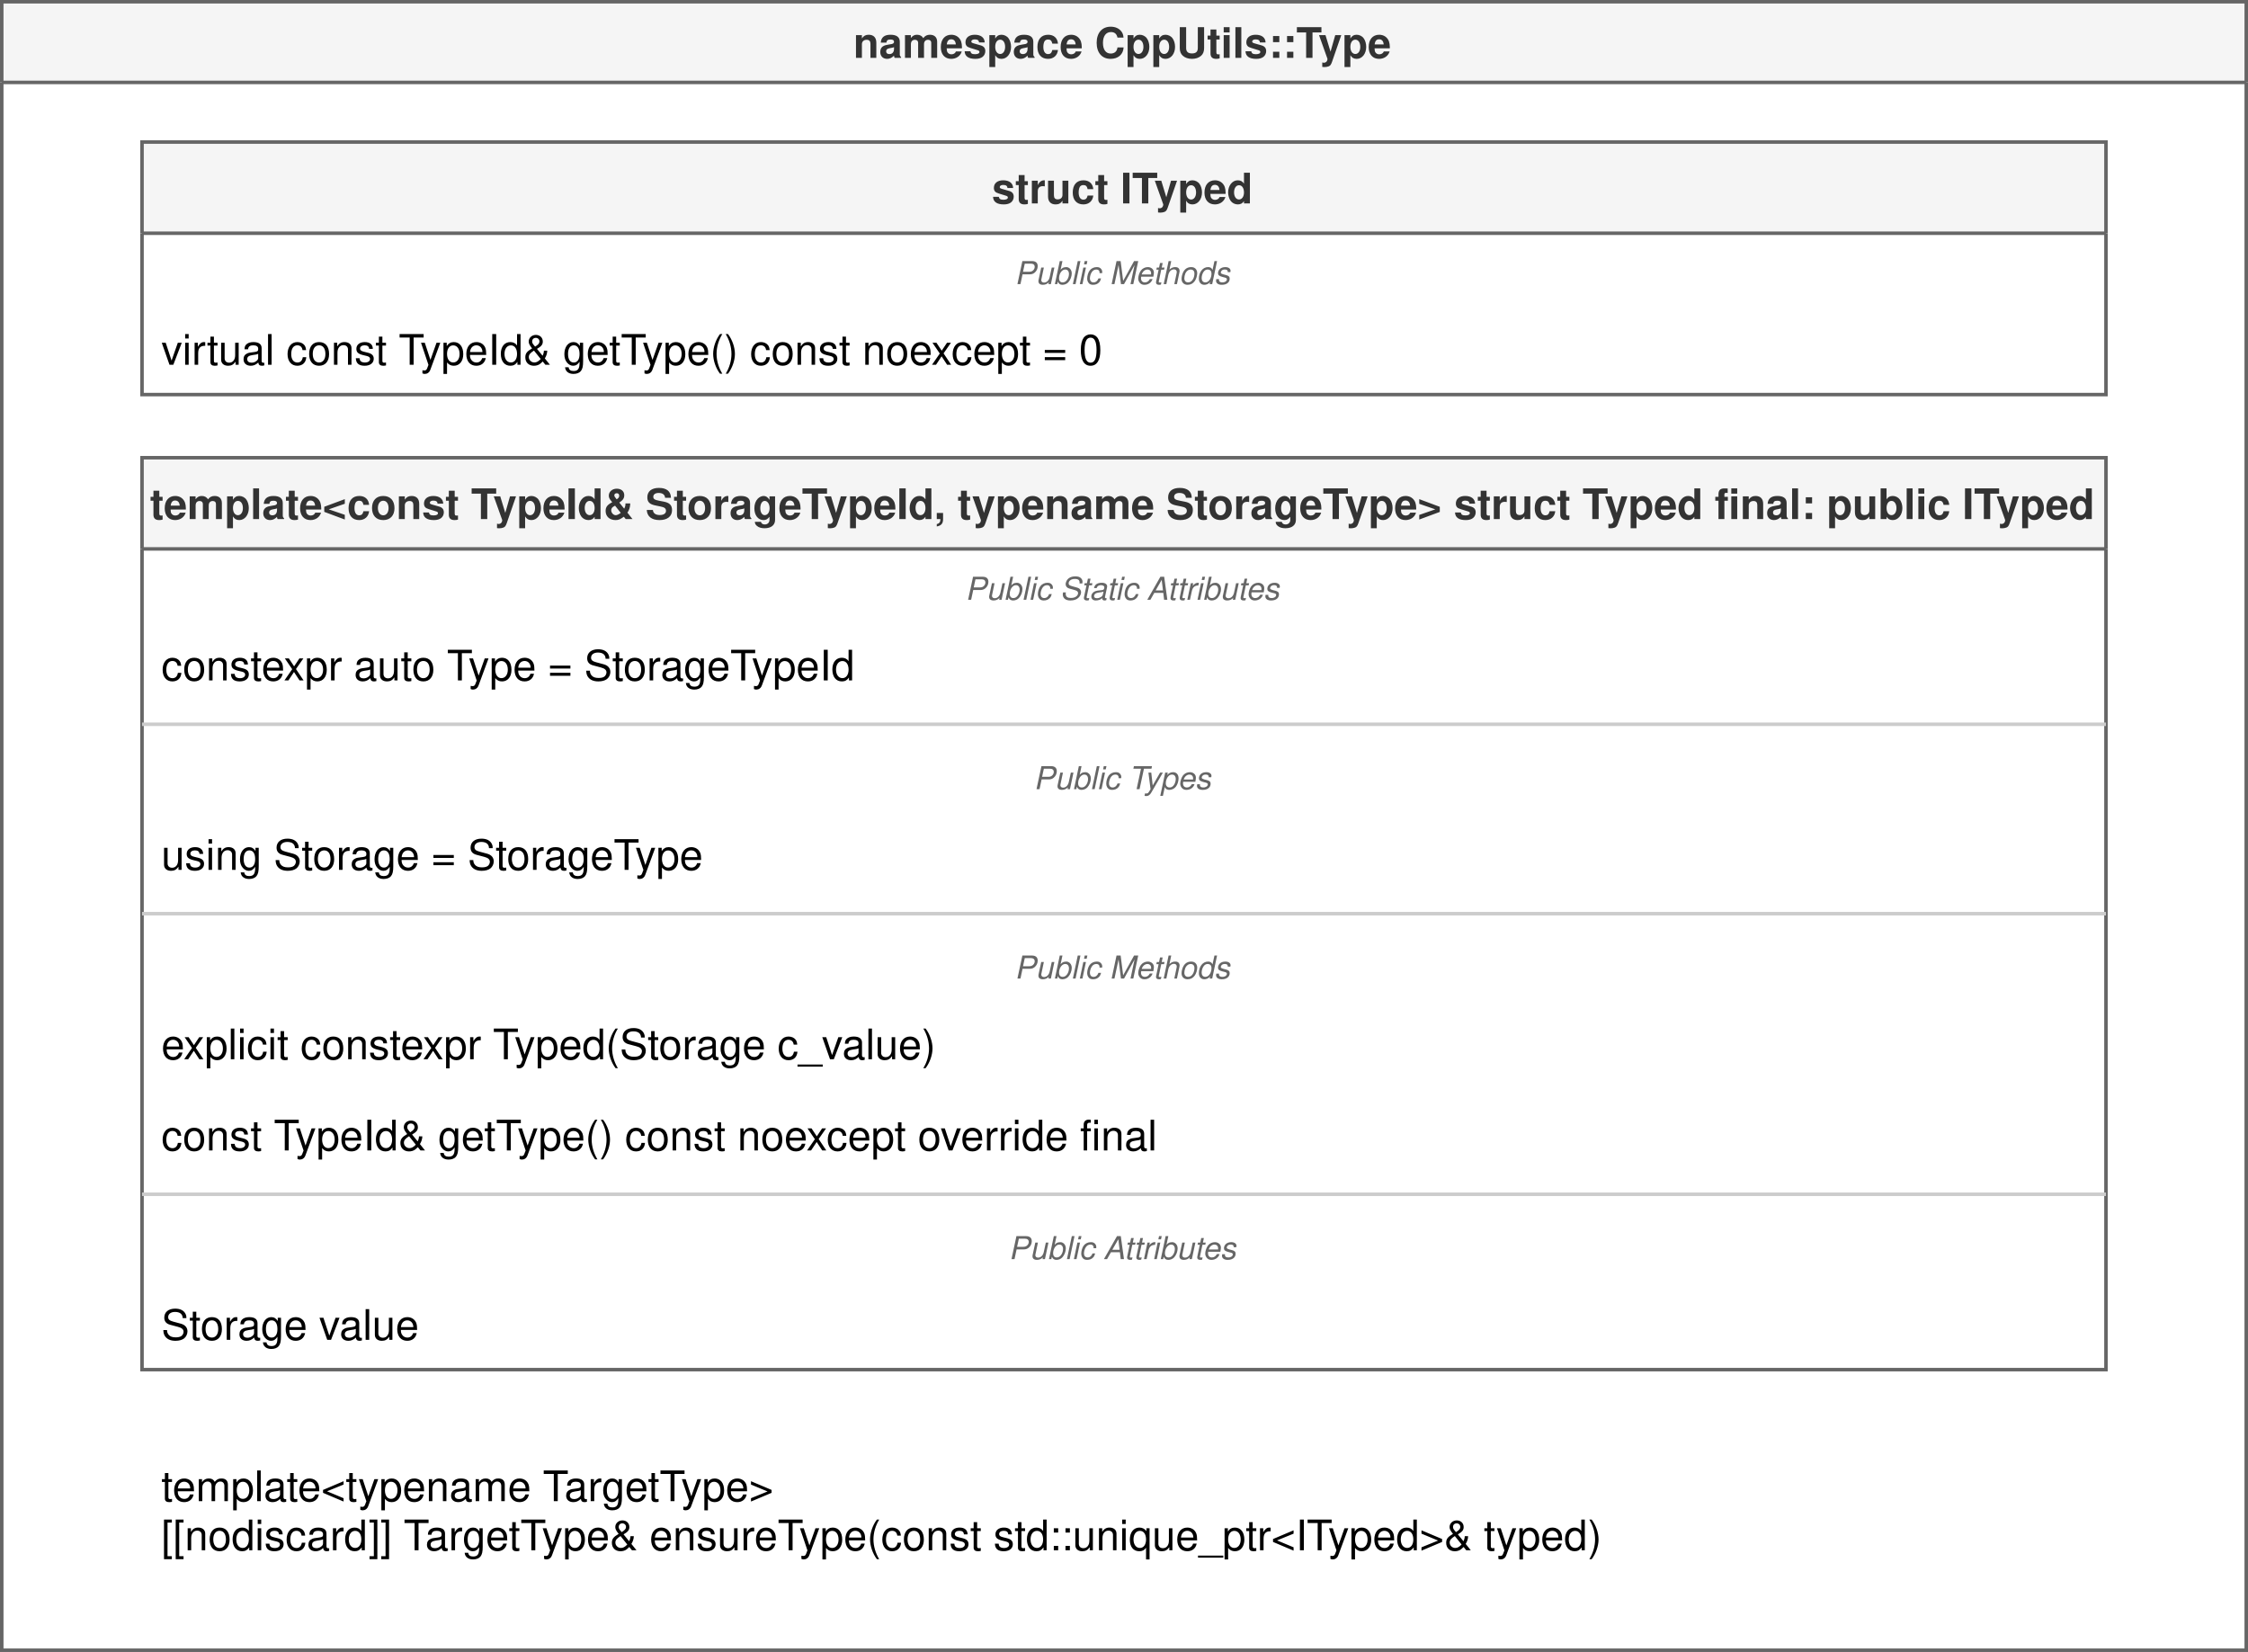
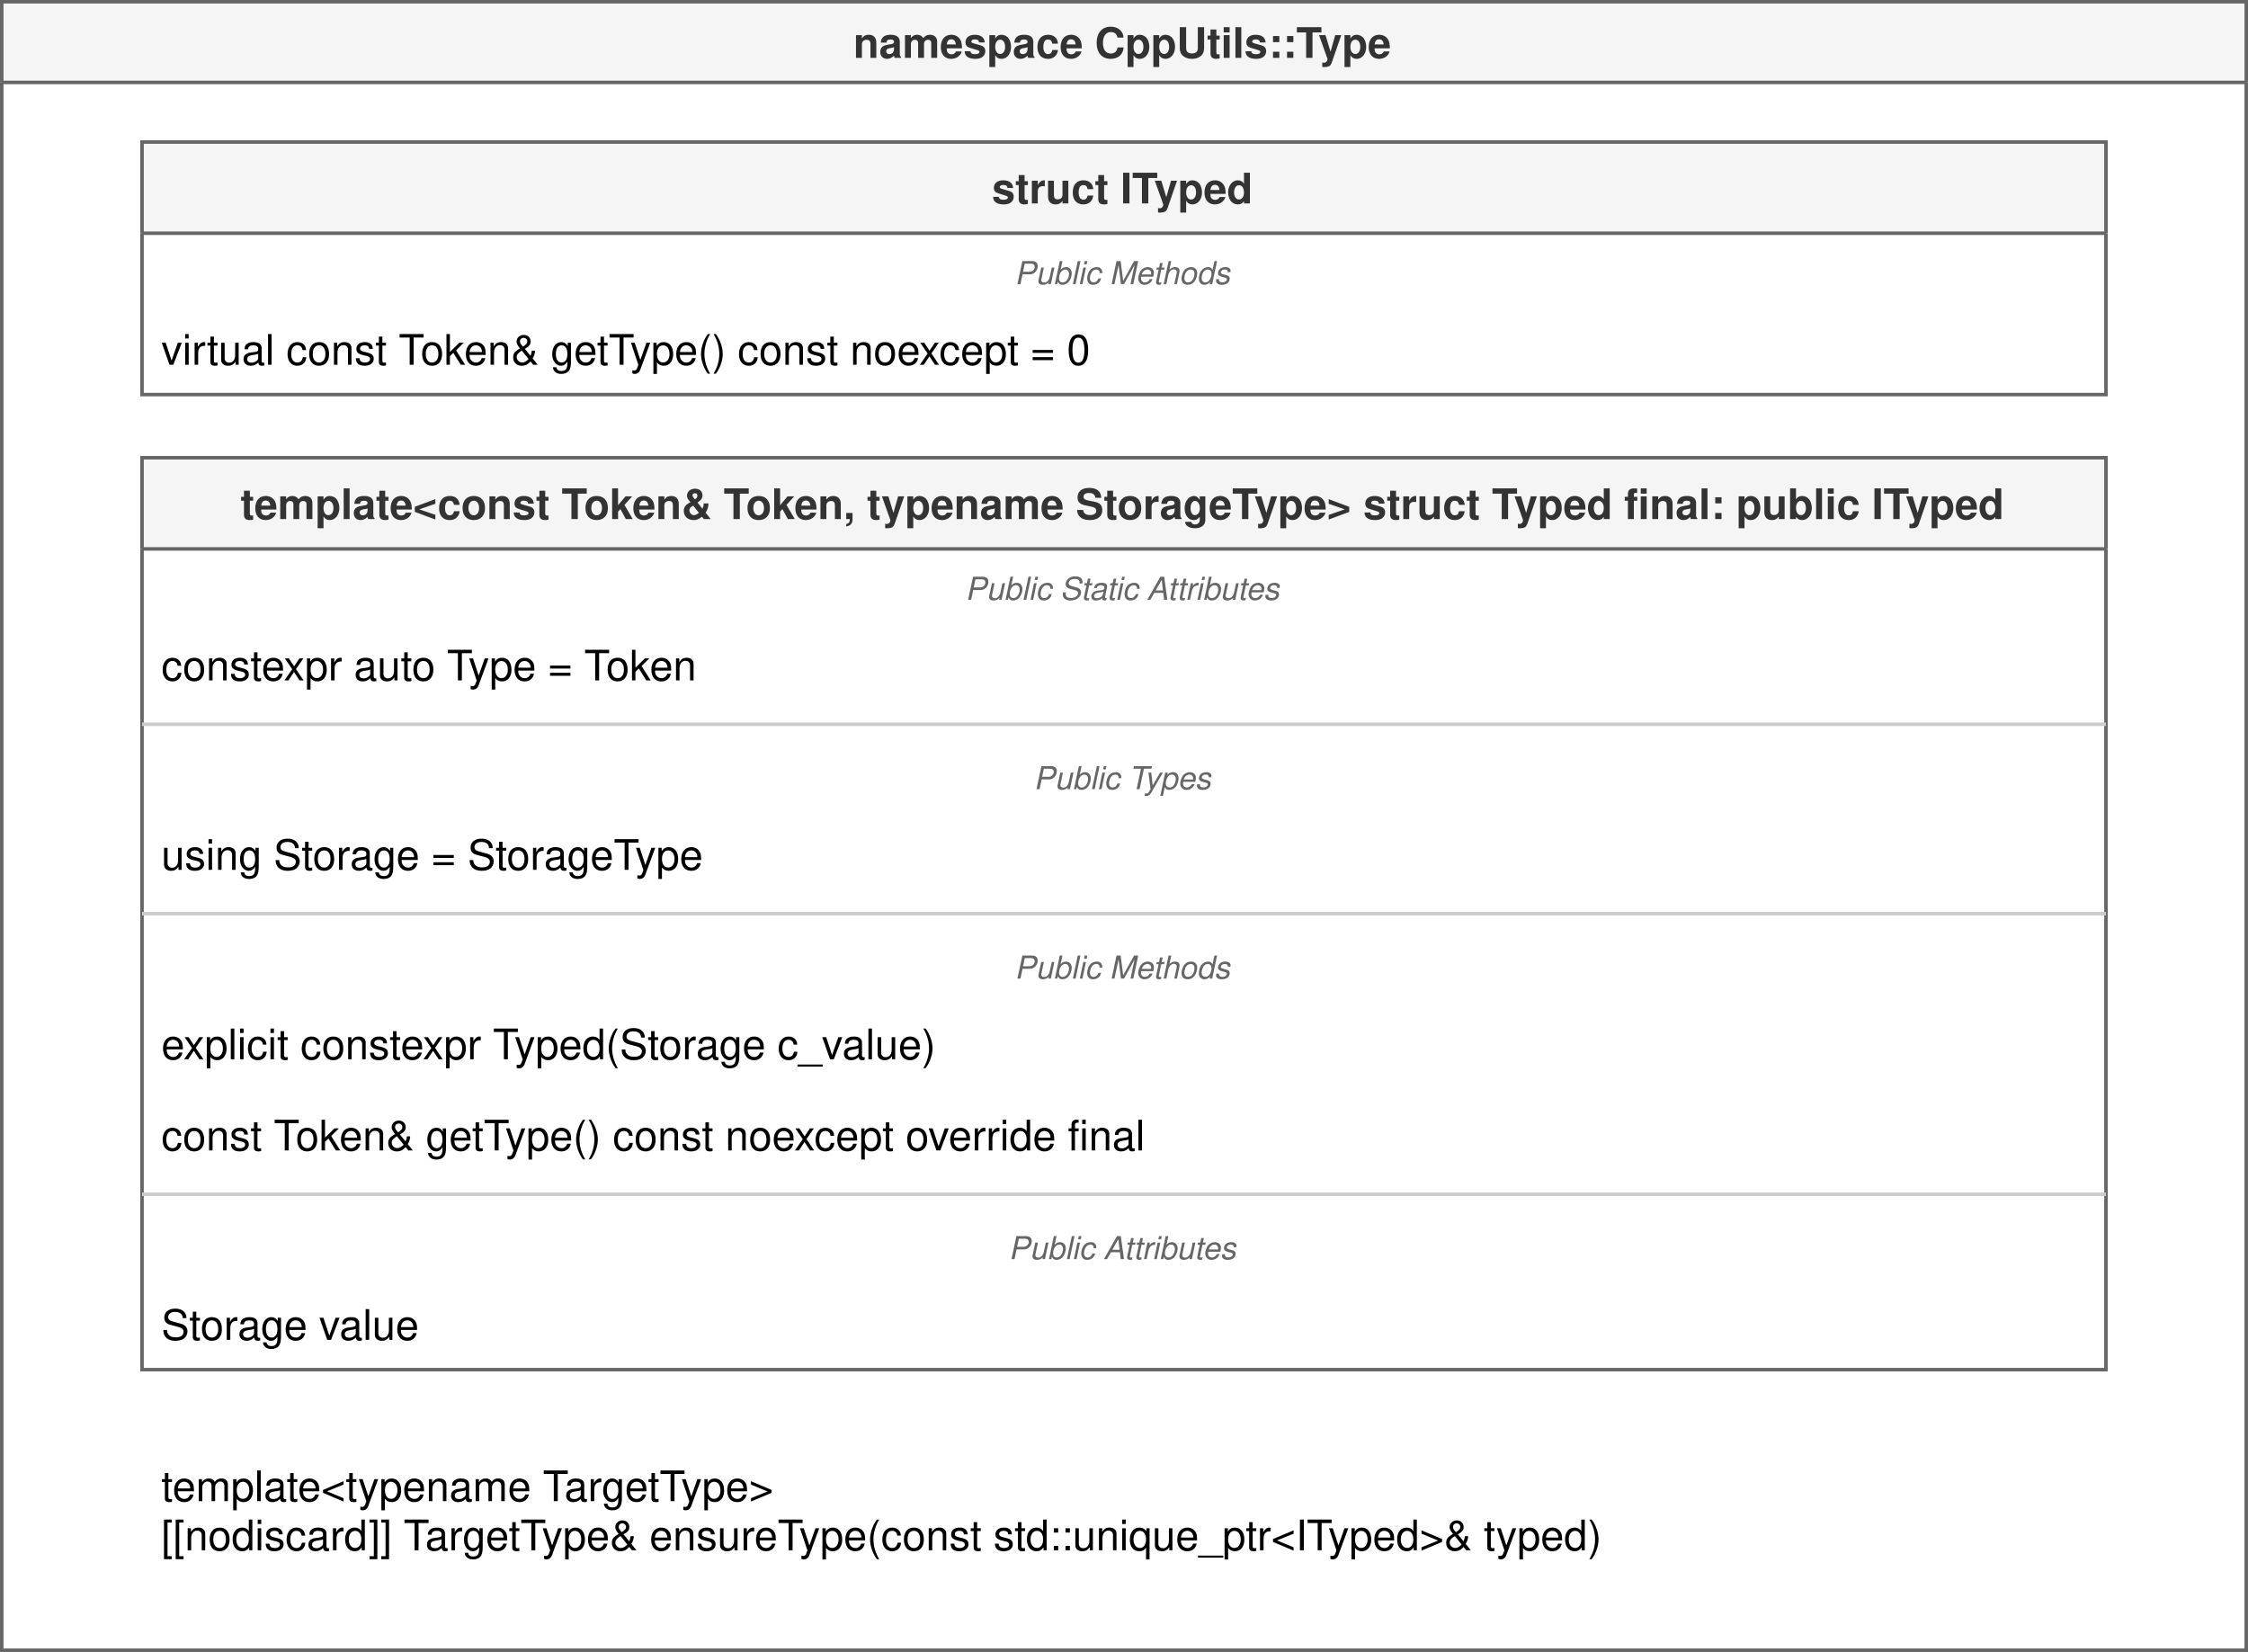
- <svg xmlns="http://www.w3.org/2000/svg" host="65bd71144e" version="1.1" width="641px" height="471px" viewBox="-0.5 -0.5 641 471" content="&lt;mxfile host=&quot;09f139dc-b794-459d-9ccd-5f38beb9b5fb&quot; modified=&quot;2020-12-30T11:41:34.961Z&quot; agent=&quot;5.0 (Windows NT 10.0; Win64; x64) AppleWebKit/537.36 (KHTML, like Gecko) Code/1.52.1 Chrome/83.0.41.122 Electron/9.3.5 Safari/537.36&quot; etag=&quot;dcYBYvsISmOv3th1dcV2&quot; version=&quot;13.10.0&quot; type=&quot;embed&quot;&gt;&lt;diagram id=&quot;WdbN4sIHK6oubeP7y9FS&quot; name=&quot;Page-1&quot;&gt;7VrbbuM2EP0aA9mHFrpYivMYey9dIAGCJkUfF7REy8RSpEpRsb1f3yFF6mLajRpr0xSQYiDkcEiRM4dnRpRm4SrffxGo2N7zFNNZ4KX7WfhxFgR+4PvwT0kOtSRcRLUgEyQ1Sq3gkfzARugZaUVSXPYUJedUkqIvTDhjOJE9GRKC7/pqG077dy1Qhh3BY4KoK/2TpHJrZ+d5bcNvmGRbedyyRsn3TPCKmRsyznDdkiM7jlEttyjlu44o/DQLV4JzWZfy/QpTZVdrsrrf5zOtzZwFZnJIh0Xd4RnRyiyboRyXBUpgxt6qKP6QhIIhb+H3dCjMMkp5sFYqdySnCNYXLm3xM6F0xSkXWiPc6AvaKVpjumxsY1W0dcLl5qhXpP7UqFLw77jTEutL9eBMduT1BXLXBsYsz1hIvO+IjE2+YJ5jKQ6gYlrnxj2HfnXX4iC2sm0HAvNrI0QGe1kzcusDKBg3nHbJjeMSMEEFAA+8r8oF6T/5QNnk0bT4UEeUZAzKCdgCg6GWygYEQH5rGiQvQJpsCU3v0IFXaiWlBCfZ2nLLBfkBwyJqxoRmIc1+DeKexqPqCWIPpAKXoPNg3eAfie7Rvqd4h0ppBAmnFBUlWTfLyJHICFtyKXlulF5CW7OzlHJGUVkedbwjzA6v8YjT5vY5SUz5v8PsYnzMRvEJzF4Hl0M2mjuYfajWFKwYePdYbnlaOqCFVUnHVCfsakQDgayYi7DsDm/U8uat5HezYiXi0HdDNTi2JE0x0xCQSKIaccrxBSdMapNES/iB4Vber9EsgqmvoO63dfgpdQF+ZbAaRLQHMcB5hxWke3sysPV6+9y4kGigYiZuOrkAuRkMEIMI2KuDEBGMQGJ+4CDimQhZIVpH7FLRmWKzr0BnMcoLvUQvw1IJrz50tBjH+wQXqqgHslH2cixRjZL/GZI6UPH0NQ445kPBEV8OjtANcRLnBUUS8ouYSs3B5yDyKLmAzMs2rFRaCGWVtvRboVMm6z5NADXx09sQpsLZrbKaJaopuE7BdWhw9cOB0TWIRyDTKD4fXgEUUhdupRRkXUk8hdrRQ234rmOtHbcDD02feF8INXQluaG+JoQekegUTk+EU8fZpzDxLuJp5MZTx6eU1M/o2qf2PMN/lUNzcA3FrQeflIM//uI7Xg5dL4cnPKrDwAMviSRcjS9q3SNPv+RMJyys9DWSO+1T0kvuXIzgTfdMpmF7tWEnfh+F3y/Dw2Jo/B+B3+ehA4iqVMtpePwUr0+sfpLVLwvrvjc47xuBCK4nWn+R1i/059A8bQxej87z+nRI9m4ydz+cvyG1u6k7ZO2ACSLtCZjJ4vXhxFXL98k33efDRPM/g+ajoRgYgebnvoOBVx+QKh8IkuLmiGtCx09Ax+DkbwR0xO5B+pQEjPtsF3hvlwTE7mZvkoDpBO89PeEF/lvmAe4ub0N9LZyYfHwmDwbnemMwufsYf/zWq/Mi6wkJE+vb91gwidDXa9dWZTwlZYJEaux41KnJGTArK6HPBK5sylDKtP6mp2Lkrwp/K6Swc7CvwZqbNuOo2aVTwvmq0+LFaRye+XTDH5hgzP899UC1/bpMt3U+3ws//Q0=&lt;/diagram&gt;&lt;/mxfile&gt;">
+ <svg xmlns="http://www.w3.org/2000/svg" host="65bd71144e" version="1.1" width="641px" height="471px" viewBox="-0.5 -0.5 641 471" content="&lt;mxfile host=&quot;1ef159bc-a32a-4fcc-91bd-db5164e93d5d&quot; modified=&quot;2021-01-01T16:06:58.519Z&quot; agent=&quot;5.0 (Windows NT 10.0; Win64; x64) AppleWebKit/537.36 (KHTML, like Gecko) Code/1.52.1 Chrome/83.0.41.122 Electron/9.3.5 Safari/537.36&quot; etag=&quot;0hHI-d006bD6Gd97S6s0&quot; version=&quot;13.10.0&quot; type=&quot;embed&quot;&gt;&lt;diagram id=&quot;WdbN4sIHK6oubeP7y9FS&quot; name=&quot;Page-1&quot;&gt;7VrbbuM2EP0aA9mHFrpYSvIYey8tkABBnaKPC0aiZWIpUqVGsb1f3yFFSraZNNqNkqaAFAMhh0OKnDk8M6I0i5fl7osi1eZG5pTPoiDfzeKPsygKw8sE/2nJ3klCKykUy62sF6zYd2qFgZU2LKf1kSJIyYFVx8JMCkEzOJIRpeT2WG0t+fFdK1JQT7DKCPelf7EcNm52QdA3/EZZsYHTlnuSfSuUbIS9oZCCti0lceNY1XpDcrk9EMWfZvFSSQltqdwtKdeGdSZr+31+orWbs6IChnS4aDs8EN7YZQtS0roiGc44WFbVn8A4GvIKf3f7yi6jhr2zUr1lJSe4vnjhip8Z50vJpTIa8dpc2M7JPeWLzjZOxVgnXqxPeiX6T48KSn6jBy2puXQPKeBA3l4o921gzfJAFdDdgcja5AuVJQW1RxXbOrfu2R9Xtz0OUifbHEBgfm6FxGKv6EbufYAF64bHXXLpuQRN0CDAo+B37YL833ygbbKyLSHWCWeFwHKGtqBoqIW2AUOQX9kGkBVKsw3j+TXZy0avpAZ0kqstNlKx7zgs4XZMbFZg92uUHmmsdE8UByhVtEadW+eG8ER0Q3ZHitekBivIJOekqtl9t4ySqIKJhQSQpVV6Dm3dztLKBSd1fdLxmgk3vMEjzbvblyyz5f8OsxfjYzZJH8HsefRyyCZzD7O3zT1HK0bBDYWNzGsPtLgq8Ez1iF2taCCQNXMxUVzTtV7evJf8YVesRRL7rrkBx4blORUGAkCAtIjTjq8kE2BMkizwh4ZbBr8mswSnvsR62Nfxp9UV+lXgaggzHqQI5y3VkD7ak5Grt9vn0odEBxU7cdvJB8jlYIBYROBeHYSIaAQSCyMPEQ9MQUN4G7FrTWd36Hkxi1JSVmaFQUFBM9zZhwMlIekuo5UumnFckH05lLgByf8MSAdICcw1DjbmQ7GRvhwbsR/hgJYVJ4DpRcrBUPATCLGCpU4GESk6WcHiCqTCbKxNUNICWt0ubNqoGayZ0EHsShvL0dMUUqeQOjSkhvHAmBqlI1Bokj4dVBEUYApXAIrdN0CnADt6gI3fdYR14x7Aw7Am3VVKD92AtNTXRU5LnlP0fCZ6/rjj3zJ8Jn749HzKWftEbnzqTi/Cn3Joia7htPfgnXbwx19Cz8ux7+X4EY8a+r+VNQMm9fiq1T3x9HPO9MLB0lwjudM9Ez3nzosRvOmfwHQsrzfvxOvvgNcvhsb9EXh9HnuAaGq9nC7N7fj8KO2dWH10Vg+DwfneCERwPtH6K9N6ODQ/G4PXk6d5fToSezfMHsbzN6R2P2XHbB0xwcAdeNns3RxKnPV8n301fT5MNP8aNJ8MxcAIND8PPQz87HGodoFiOe1OtiZwvAI4Bud+I4Aj9U/Npxxg3BwgCt4uB0j9vd7lANPB3XtKA6LwLdMAf5f3kb4VTkw+PpNHg1O9MZjcf4o/fcd18P7qjigb6/vXVziJODRrN1YVMmd1RlRu7XjSqcsZqKgbZY4EzlzKUEPefsDTCPZ3Q79WoNwc3Nuv7qbdOHp2+ZRvPg/EF3+nEQ5MMOY/Tj1Y7T8lM20HH+vFn/4B&lt;/diagram&gt;&lt;/mxfile&gt;">
  <defs>
    <clipPath id="mx-clip-44-71-552-20-0">
      <rect x="44" y="71" width="552" height="20" />
    </clipPath>
    <clipPath id="mx-clip-44-91-552-26-0">
      <rect x="44" y="91" width="552" height="26" />
    </clipPath>
    <clipPath id="mx-clip-44-161-552-20-0">
      <rect x="44" y="161" width="552" height="20" />
    </clipPath>
    <clipPath id="mx-clip-44-181-552-26-0">
      <rect x="44" y="181" width="552" height="26" />
    </clipPath>
    <clipPath id="mx-clip-44-215-552-20-0">
      <rect x="44" y="215" width="552" height="20" />
    </clipPath>
    <clipPath id="mx-clip-44-235-552-26-0">
      <rect x="44" y="235" width="552" height="26" />
    </clipPath>
    <clipPath id="mx-clip-44-269-552-20-0">
      <rect x="44" y="269" width="552" height="20" />
    </clipPath>
    <clipPath id="mx-clip-44-289-552-26-0">
      <rect x="44" y="289" width="552" height="26" />
    </clipPath>
    <clipPath id="mx-clip-44-315-552-26-0">
      <rect x="44" y="315" width="552" height="26" />
    </clipPath>
    <clipPath id="mx-clip-44-349-552-20-0">
      <rect x="44" y="349" width="552" height="20" />
    </clipPath>
    <clipPath id="mx-clip-44-369-552-26-0">
      <rect x="44" y="369" width="552" height="26" />
    </clipPath>
    <clipPath id="mx-clip-44-415-552-40-0">
      <rect x="44" y="415" width="552" height="40" />
    </clipPath>
  </defs>
  <g>
    <path d="M 0 23 L 0 0 L 640 0 L 640 23" fill="#f5f5f5" stroke="#666666" stroke-miterlimit="10" pointer-events="all" />
    <path d="M 0 23 L 0 470 L 640 470 L 640 23" fill="#ffffff" stroke="#666666" stroke-miterlimit="10" pointer-events="all" />
    <path d="M 0 23 L 640 23" fill="none" stroke="#666666" stroke-miterlimit="10" pointer-events="all" />
    <g fill="#333333" font-family="Helvetica" font-weight="bold" text-anchor="middle" font-size="12px">
      <text x="319.5" y="16">
                namespace CppUtils::Type
            </text>
    </g>
    <path d="M 40 66 L 40 40 L 600 40 L 600 66" fill="#f5f5f5" stroke="#666666" stroke-miterlimit="10" pointer-events="all" />
    <path d="M 40 66 L 40 112 L 600 112 L 600 66" fill="#ffffff" stroke="#666666" stroke-miterlimit="10" pointer-events="all" />
    <path d="M 40 66 L 600 66" fill="none" stroke="#666666" stroke-miterlimit="10" pointer-events="all" />
    <g fill="#333333" font-family="Helvetica" font-weight="bold" text-anchor="middle" font-size="12px">
      <text x="319.5" y="57.5">
                struct ITyped
            </text>
    </g>
    <rect x="40" y="66" width="560" height="20" fill="none" stroke="none" pointer-events="all" />
    <g fill="#666666" font-family="Helvetica" font-style="italic" clip-path="url(#mx-clip-44-71-552-20-0)" text-anchor="middle" font-size="9px">
      <text x="319.5" y="80.5">
                Public Methods
            </text>
    </g>
    <rect x="40" y="86" width="560" height="26" fill="none" stroke="none" pointer-events="all" />
    <g fill="#000000" font-family="Helvetica" clip-path="url(#mx-clip-44-91-552-26-0)" font-size="12px">
      <text x="45.5" y="103.5">
-                 virtual const TypeId&amp; getType() const noexcept = 0
+                 virtual const Token&amp; getType() const noexcept = 0
            </text>
    </g>
    <path d="M 40 156 L 40 130 L 600 130 L 600 156" fill="#f5f5f5" stroke="#666666" stroke-miterlimit="10" pointer-events="all" />
    <path d="M 40 156 L 40 390 L 600 390 L 600 156" fill="#ffffff" stroke="#666666" stroke-miterlimit="10" pointer-events="all" />
    <path d="M 40 156 L 600 156" fill="none" stroke="#666666" stroke-miterlimit="10" pointer-events="all" />
    <g fill="#333333" font-family="Helvetica" font-weight="bold" text-anchor="middle" font-size="12px">
      <text x="319.5" y="147.5">
-                 template&lt;const TypeId&amp; StorageTypeId, typename StorageType&gt; struct Typed final: public ITyped
+                 template&lt;const Token&amp; Token, typename StorageType&gt; struct Typed final: public ITyped
            </text>
    </g>
    <rect x="40" y="156" width="560" height="20" fill="none" stroke="none" pointer-events="all" />
    <g fill="#666666" font-family="Helvetica" font-style="italic" clip-path="url(#mx-clip-44-161-552-20-0)" text-anchor="middle" font-size="9px">
      <text x="319.5" y="170.5">
                Public Static Attributes
            </text>
    </g>
    <rect x="40" y="176" width="560" height="26" fill="none" stroke="none" pointer-events="all" />
    <g fill="#000000" font-family="Helvetica" clip-path="url(#mx-clip-44-181-552-26-0)" font-size="12px">
      <text x="45.5" y="193.5">
-                 constexpr auto Type = StorageTypeId
+                 constexpr auto Type = Token
            </text>
    </g>
    <path d="M 40 206 L 600 206" fill="none" stroke="#cccccc" stroke-miterlimit="10" pointer-events="all" />
    <rect x="40" y="210" width="560" height="20" fill="none" stroke="none" pointer-events="all" />
    <g fill="#666666" font-family="Helvetica" font-style="italic" clip-path="url(#mx-clip-44-215-552-20-0)" text-anchor="middle" font-size="9px">
      <text x="319.5" y="224.5">
                Public Types
            </text>
    </g>
    <rect x="40" y="230" width="560" height="26" fill="none" stroke="none" pointer-events="all" />
    <g fill="#000000" font-family="Helvetica" clip-path="url(#mx-clip-44-235-552-26-0)" font-size="12px">
      <text x="45.5" y="247.5">
                using Storage = StorageType
            </text>
    </g>
    <path d="M 40 260 L 600 260" fill="none" stroke="#cccccc" stroke-miterlimit="10" pointer-events="all" />
    <rect x="40" y="264" width="560" height="20" fill="none" stroke="none" pointer-events="all" />
    <g fill="#666666" font-family="Helvetica" font-style="italic" clip-path="url(#mx-clip-44-269-552-20-0)" text-anchor="middle" font-size="9px">
      <text x="319.5" y="278.5">
                Public Methods
            </text>
    </g>
    <rect x="40" y="284" width="560" height="26" fill="none" stroke="none" pointer-events="all" />
    <g fill="#000000" font-family="Helvetica" clip-path="url(#mx-clip-44-289-552-26-0)" font-size="12px">
      <text x="45.5" y="301.5">
                explicit constexpr Typed(Storage c_value)
            </text>
    </g>
    <rect x="40" y="310" width="560" height="26" fill="none" stroke="none" pointer-events="all" />
    <g fill="#000000" font-family="Helvetica" clip-path="url(#mx-clip-44-315-552-26-0)" font-size="12px">
      <text x="45.5" y="327.5">
-                 const TypeId&amp; getType() const noexcept override final
+                 const Token&amp; getType() const noexcept override final
            </text>
    </g>
    <path d="M 40 340 L 600 340" fill="none" stroke="#cccccc" stroke-miterlimit="10" pointer-events="all" />
    <rect x="40" y="344" width="560" height="20" fill="none" stroke="none" pointer-events="all" />
    <g fill="#666666" font-family="Helvetica" font-style="italic" clip-path="url(#mx-clip-44-349-552-20-0)" text-anchor="middle" font-size="9px">
      <text x="319.5" y="358.5">
                Public Attributes
            </text>
    </g>
    <rect x="40" y="364" width="560" height="26" fill="none" stroke="none" pointer-events="all" />
    <g fill="#000000" font-family="Helvetica" clip-path="url(#mx-clip-44-369-552-26-0)" font-size="12px">
      <text x="45.5" y="381.5">
                Storage value
            </text>
    </g>
    <rect x="40" y="410" width="560" height="40" fill="none" stroke="none" pointer-events="all" />
    <g fill="#000000" font-family="Helvetica" clip-path="url(#mx-clip-44-415-552-40-0)" font-size="12px">
      <text x="45.5" y="427.5">
                template&lt;typename TargetType&gt;
            </text>
      <text x="45.5" y="441.5">
                [[nodiscard]] TargetType&amp; ensureType(const std::unique_ptr&lt;ITyped&gt;&amp; typed)
            </text>
    </g>
  </g>
</svg>
